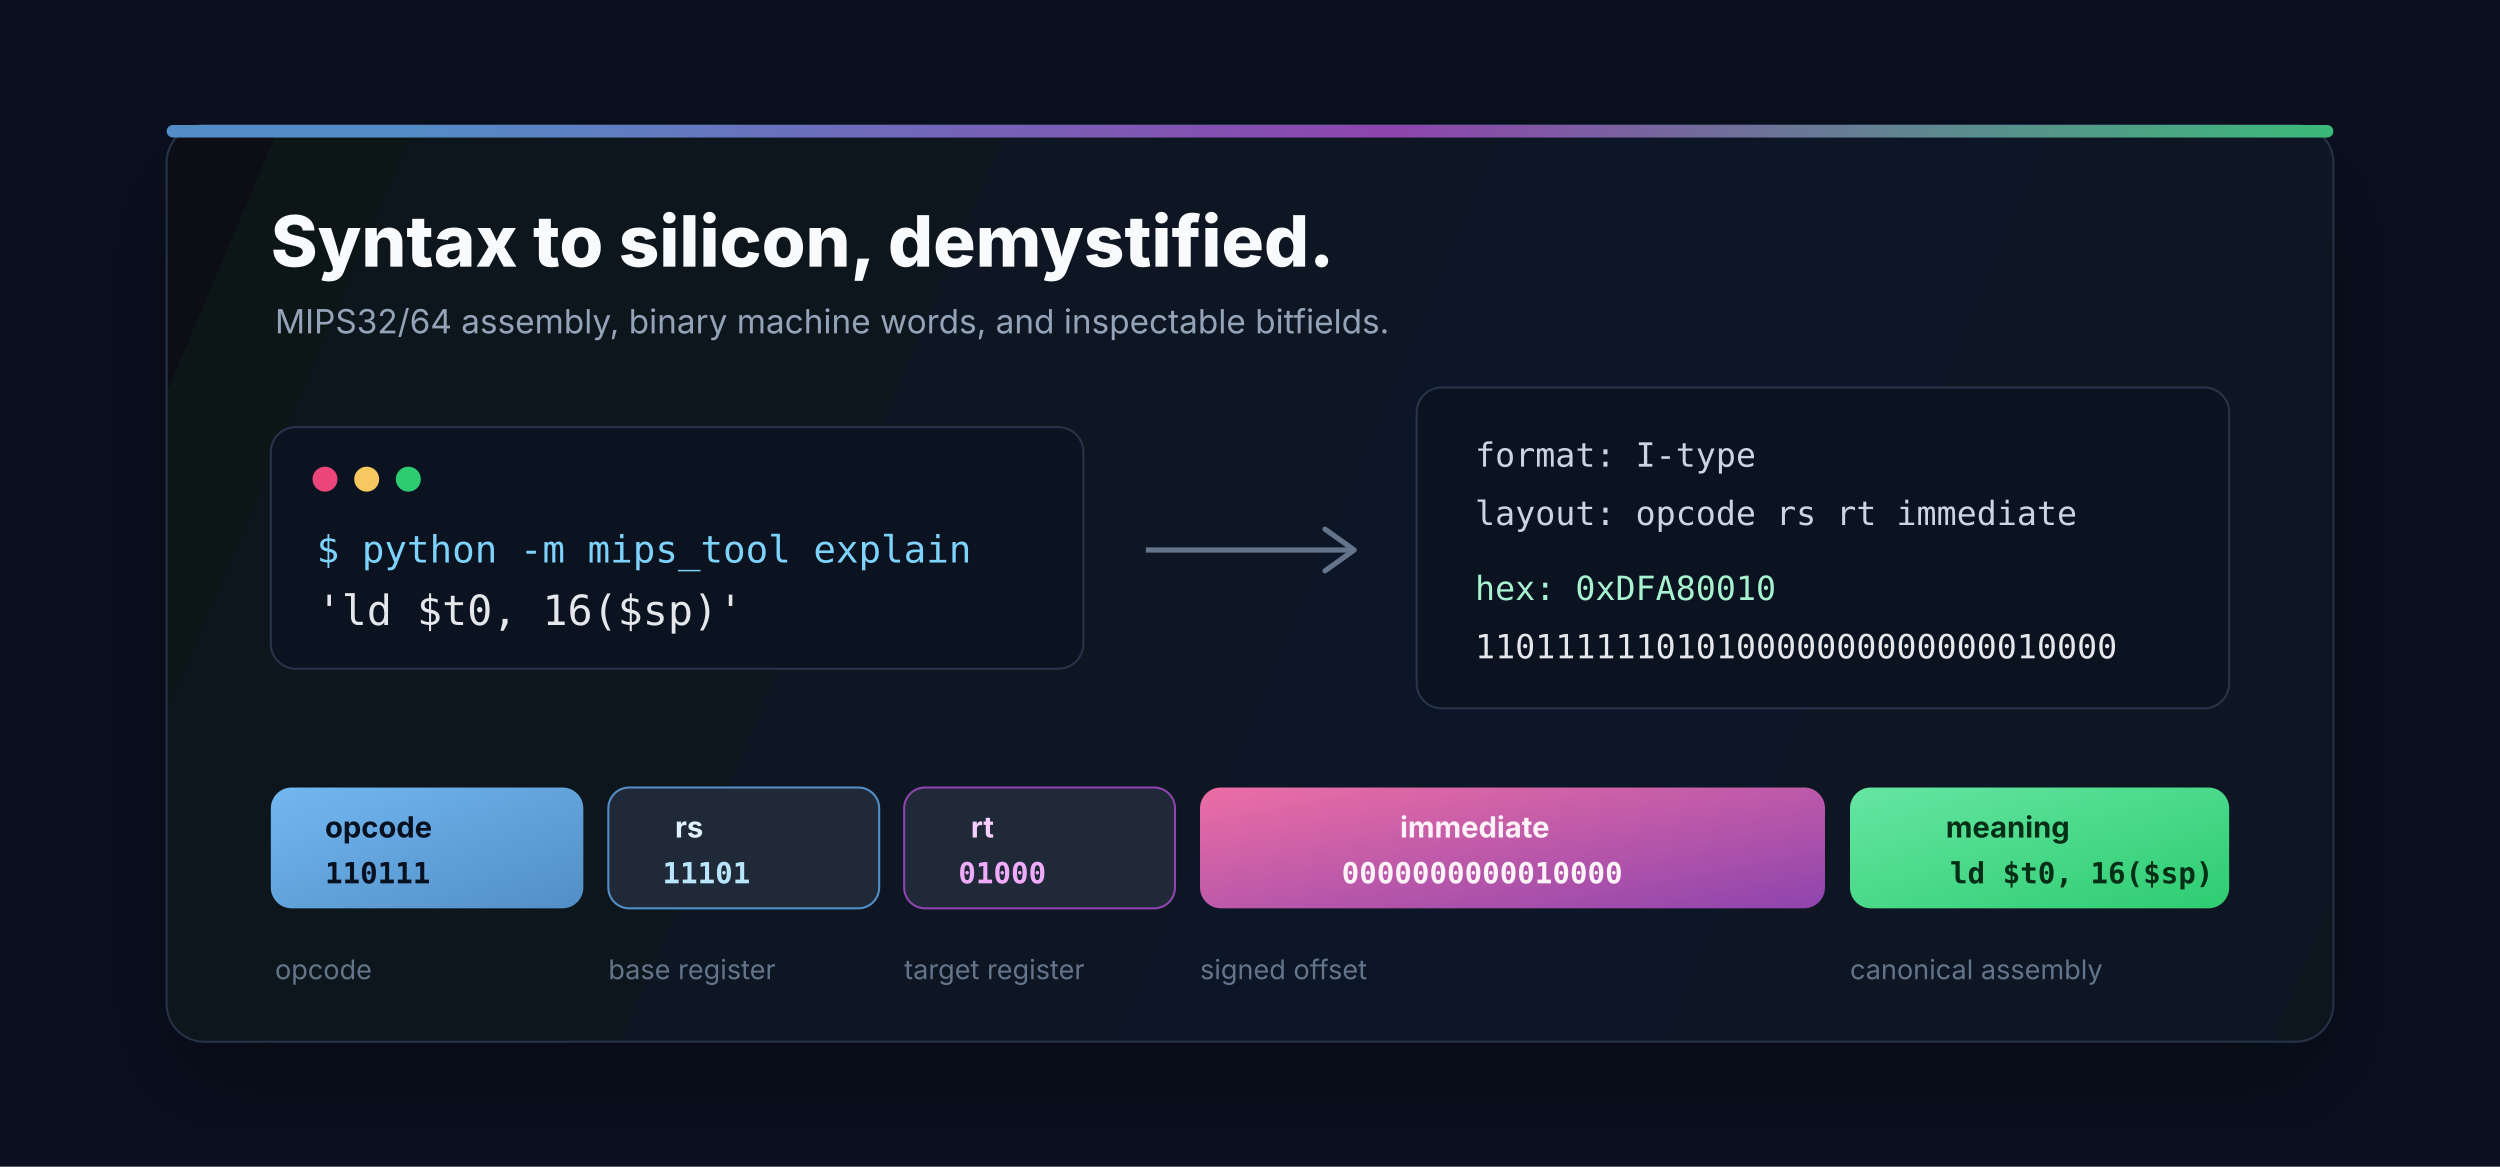
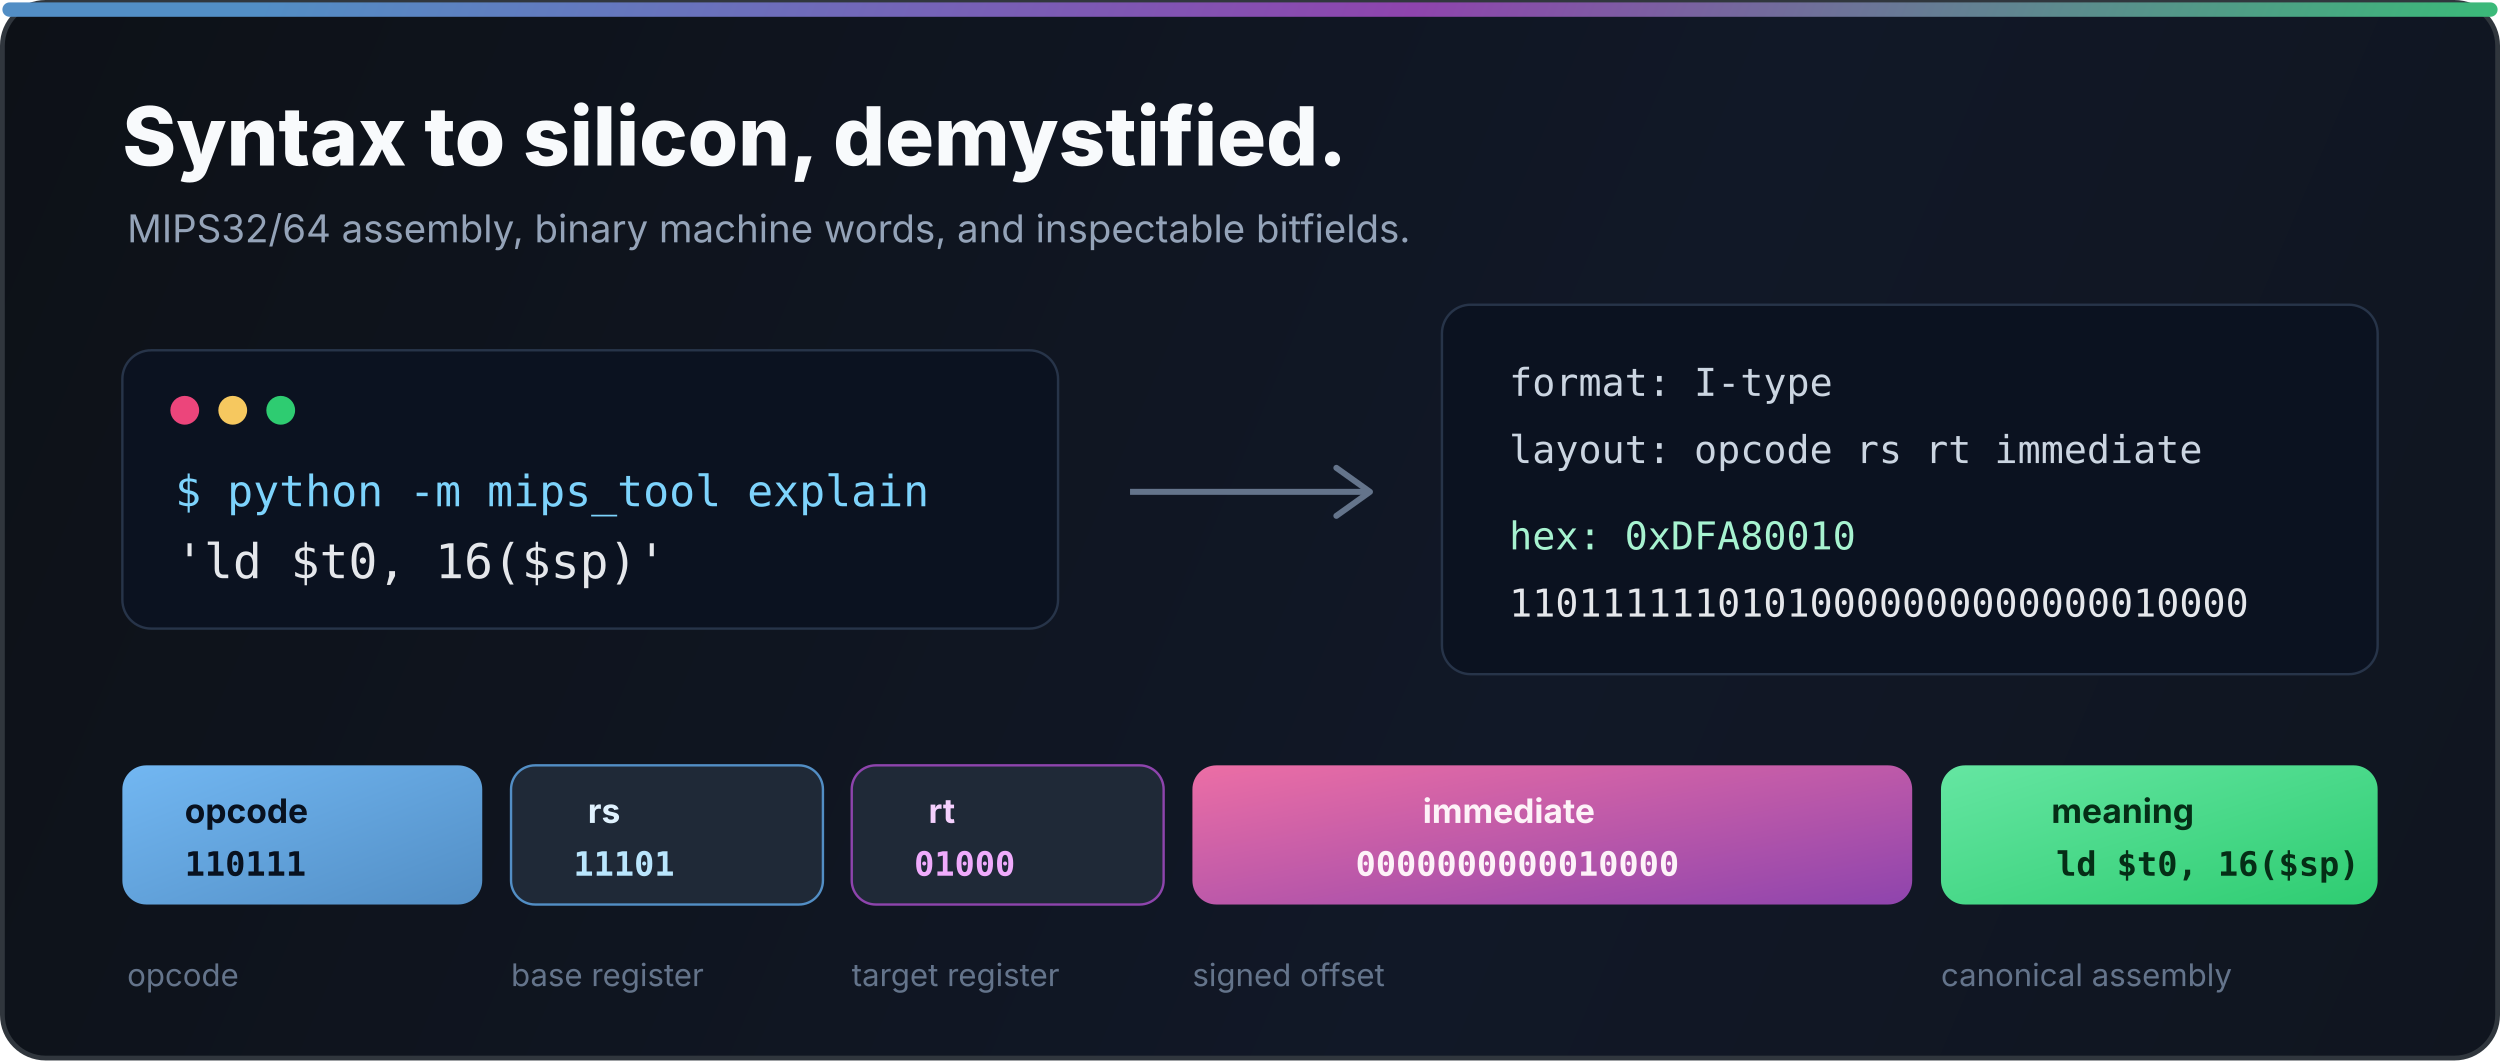
- <svg xmlns="http://www.w3.org/2000/svg" width="1200" height="560" viewBox="0 0 1200 560" fill="none" role="img" aria-labelledby="title desc">
+ <svg xmlns="http://www.w3.org/2000/svg" width="1042" height="442" viewBox="79 59 1042 442" fill="none" role="img" aria-labelledby="title desc">
  <defs>
    <linearGradient id="panel" x1="80" y1="60" x2="1120" y2="500" gradientUnits="userSpaceOnUse">
      <stop stop-color="#0D1117" />
      <stop offset="0.62" stop-color="#111827" />
      <stop offset="1" stop-color="#10151F" />
    </linearGradient>
    <linearGradient id="accent" x1="170" y1="105" x2="1030" y2="455" gradientUnits="userSpaceOnUse">
      <stop stop-color="#528EC5" />
      <stop offset="0.48" stop-color="#8E44AD" />
      <stop offset="1" stop-color="#2ECC71" />
    </linearGradient>
    <linearGradient id="blue" x1="0" y1="0" x2="1" y2="1">
      <stop stop-color="#72B7F2" />
      <stop offset="1" stop-color="#528EC5" />
    </linearGradient>
    <linearGradient id="pink" x1="0" y1="0" x2="1" y2="1">
      <stop stop-color="#EC6EA5" />
      <stop offset="1" stop-color="#8E44AD" />
    </linearGradient>
    <linearGradient id="green" x1="0" y1="0" x2="1" y2="1">
      <stop stop-color="#65E6A2" />
      <stop offset="1" stop-color="#2ECC71" />
    </linearGradient>
-     <filter id="shadow" x="40" y="25" width="1120" height="520" filterUnits="userSpaceOnUse" color-interpolation-filters="sRGB">
-       <feDropShadow dx="0" dy="22" stdDeviation="24" flood-color="#000000" flood-opacity="0.35" />
-     </filter>
  </defs>
-   <rect width="1200" height="560" fill="#0B1020" />
-   <g filter="url(#shadow)">
-     <rect x="80" y="60" width="1040" height="440" rx="18" fill="url(#panel)" stroke="#253044" />
-   </g>
+   <rect x="80" y="60" width="1040" height="440" rx="18" fill="url(#panel)" stroke="#30363D" stroke-width="2" />
  <rect x="80" y="60" width="1040" height="6" rx="3" fill="url(#accent)" />
  <g font-family="Inter, Segoe UI, Arial, sans-serif">
    <text x="130" y="128" fill="#F8FAFC" font-size="34" font-weight="800">Syntax to silicon, demystified.</text>
    <text x="132" y="160" fill="#94A3B8" font-size="16">MIPS32/64 assembly, binary machine words, and inspectable bitfields.</text>
  </g>
  <g font-family="Consolas, Menlo, monospace">
    <rect x="130" y="205" width="390" height="116" rx="12" fill="#0B1220" stroke="#273449" />
    <circle cx="156" cy="230" r="6" fill="#EC457B" />
    <circle cx="176" cy="230" r="6" fill="#F6C85F" />
    <circle cx="196" cy="230" r="6" fill="#2ECC71" />
    <text x="152" y="270" fill="#7DD3FC" font-size="18">$ python -m mips_tool explain</text>
    <text x="152" y="300" fill="#E5E7EB" font-size="20">'ld $t0, 16($sp)'</text>
    <path d="M550 264 H650" stroke="#64748B" stroke-width="2.5" />
    <path d="M650 264 L636 254 M650 264 L636 274" stroke="#64748B" stroke-width="2.5" stroke-linecap="round" />
    <rect x="680" y="186" width="390" height="154" rx="12" fill="#0B1220" stroke="#273449" />
    <text x="708" y="224" fill="#CBD5E1" font-size="16">format: I-type</text>
    <text x="708" y="252" fill="#CBD5E1" font-size="16">layout: opcode rs rt immediate</text>
    <text x="708" y="288" fill="#A7F3D0" font-size="16">hex: 0xDFA80010</text>
    <text x="708" y="316" fill="#E5E7EB" font-size="16">11011111101010000000000000010000</text>
  </g>
  <g font-family="Inter, Segoe UI, Arial, sans-serif" font-size="14" font-weight="700">
    <rect x="130" y="378" width="150" height="58" rx="10" fill="url(#blue)" />
    <text x="156" y="402" fill="#08111F">opcode</text>
    <text x="156" y="424" fill="#08111F" font-family="Consolas, Menlo, monospace">110111</text>
    <rect x="292" y="378" width="130" height="58" rx="10" fill="#1F2937" stroke="#528EC5" />
    <text x="324" y="402" fill="#E0F2FE">rs</text>
    <text x="318" y="424" fill="#BAE6FD" font-family="Consolas, Menlo, monospace">11101</text>
    <rect x="434" y="378" width="130" height="58" rx="10" fill="#1F2937" stroke="#8E44AD" />
    <text x="466" y="402" fill="#F5D0FE">rt</text>
    <text x="460" y="424" fill="#F0ABFC" font-family="Consolas, Menlo, monospace">01000</text>
    <rect x="576" y="378" width="300" height="58" rx="10" fill="url(#pink)" />
    <text x="672" y="402" fill="#FDF2F8">immediate</text>
    <text x="644" y="424" fill="#FDF2F8" font-family="Consolas, Menlo, monospace">0000000000010000</text>
    <rect x="888" y="378" width="182" height="58" rx="10" fill="url(#green)" />
    <text x="934" y="402" fill="#052E16">meaning</text>
    <text x="936" y="424" fill="#052E16" font-family="Consolas, Menlo, monospace">ld $t0, 16($sp)</text>
  </g>
  <g font-family="Inter, Segoe UI, Arial, sans-serif" font-size="13">
    <text x="132" y="470" fill="#64748B">opcode</text>
    <text x="292" y="470" fill="#64748B">base register</text>
    <text x="434" y="470" fill="#64748B">target register</text>
    <text x="576" y="470" fill="#64748B">signed offset</text>
    <text x="888" y="470" fill="#64748B">canonical assembly</text>
  </g>
</svg>
